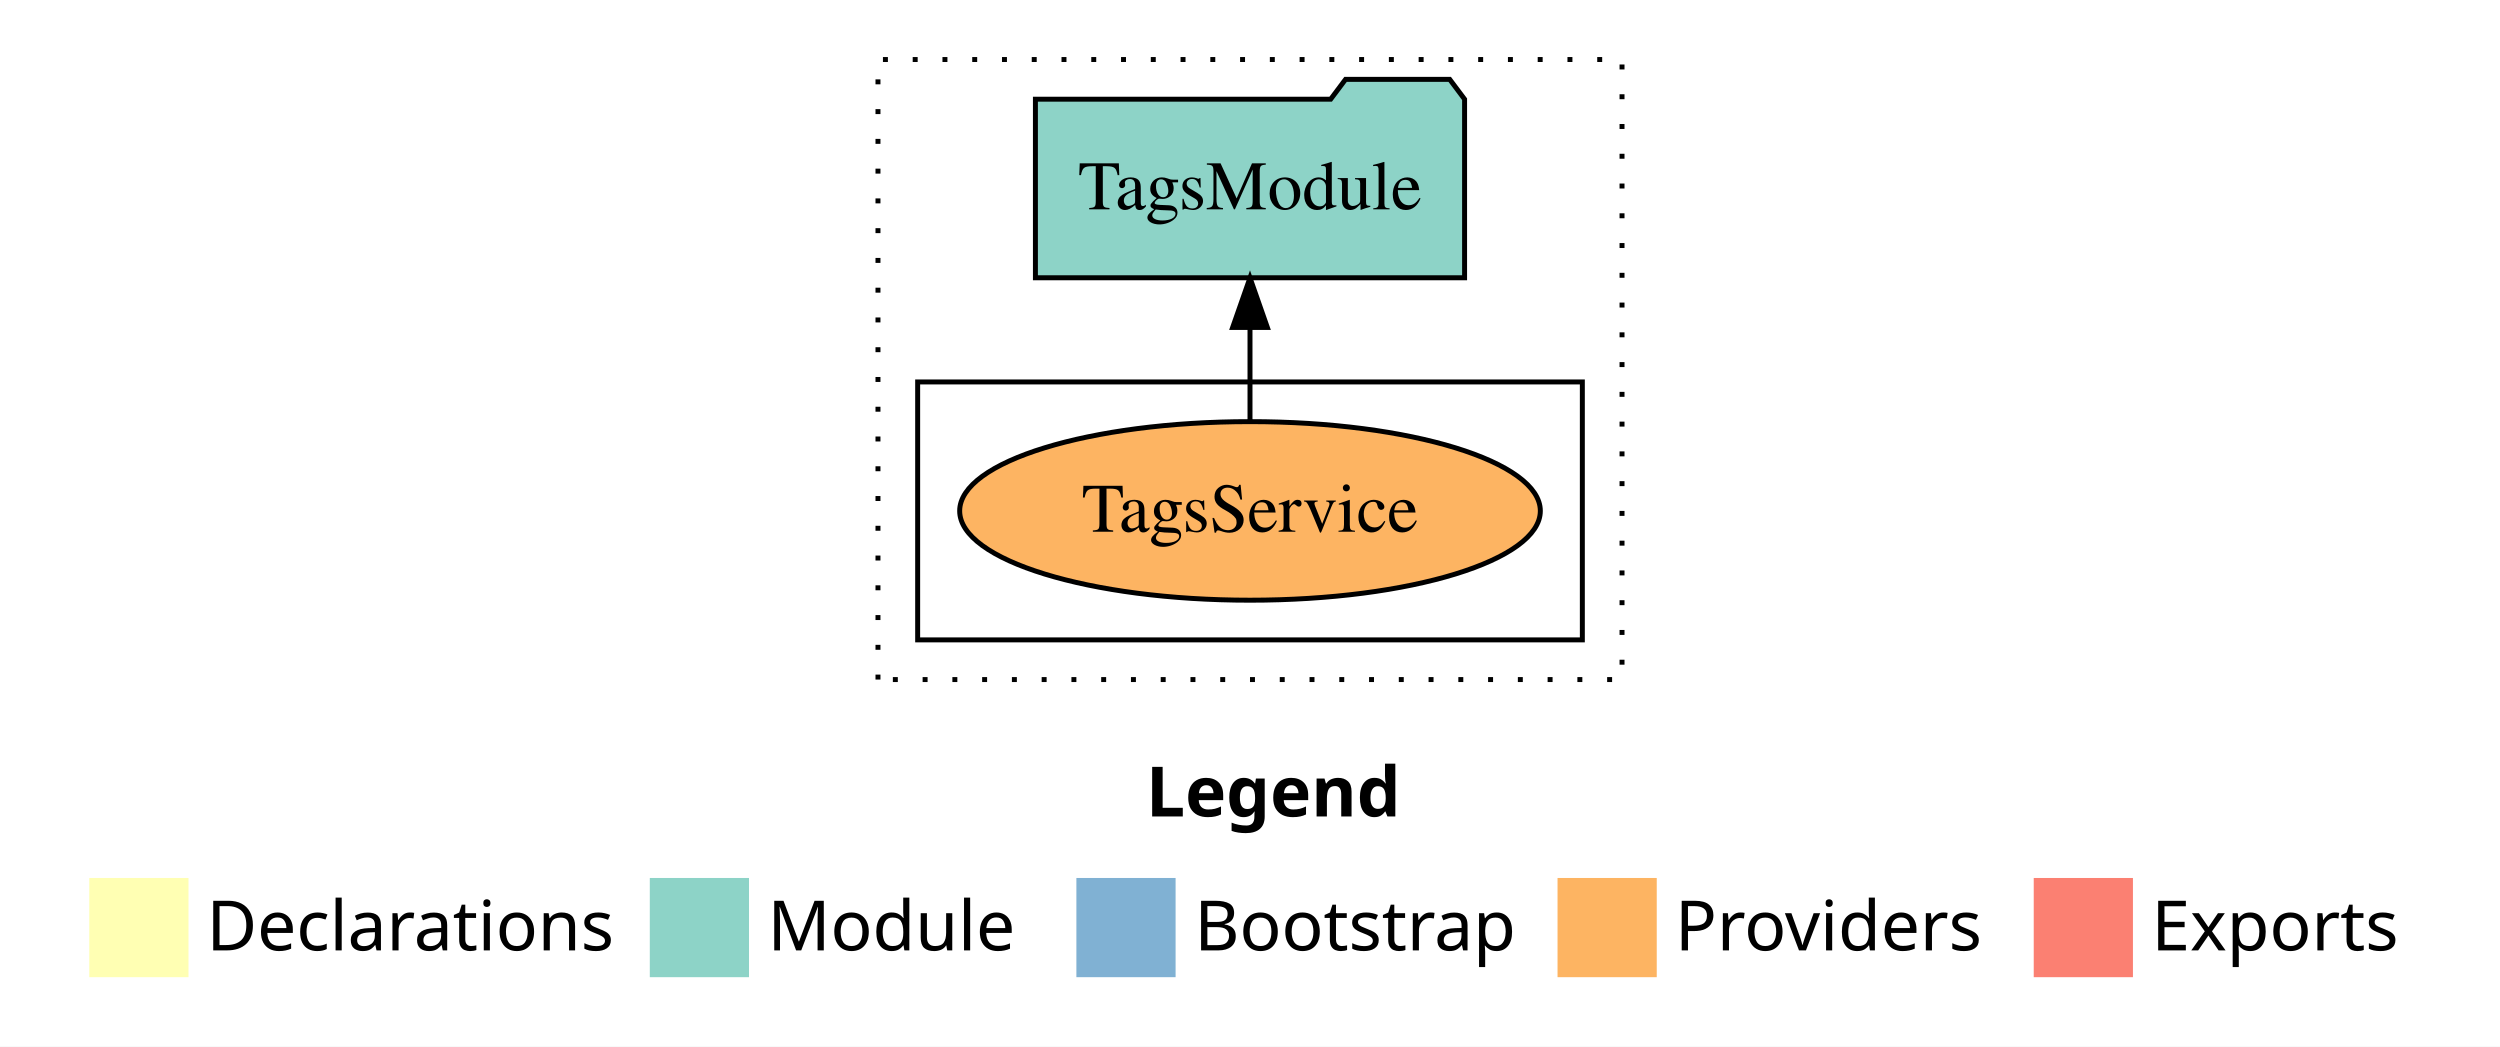
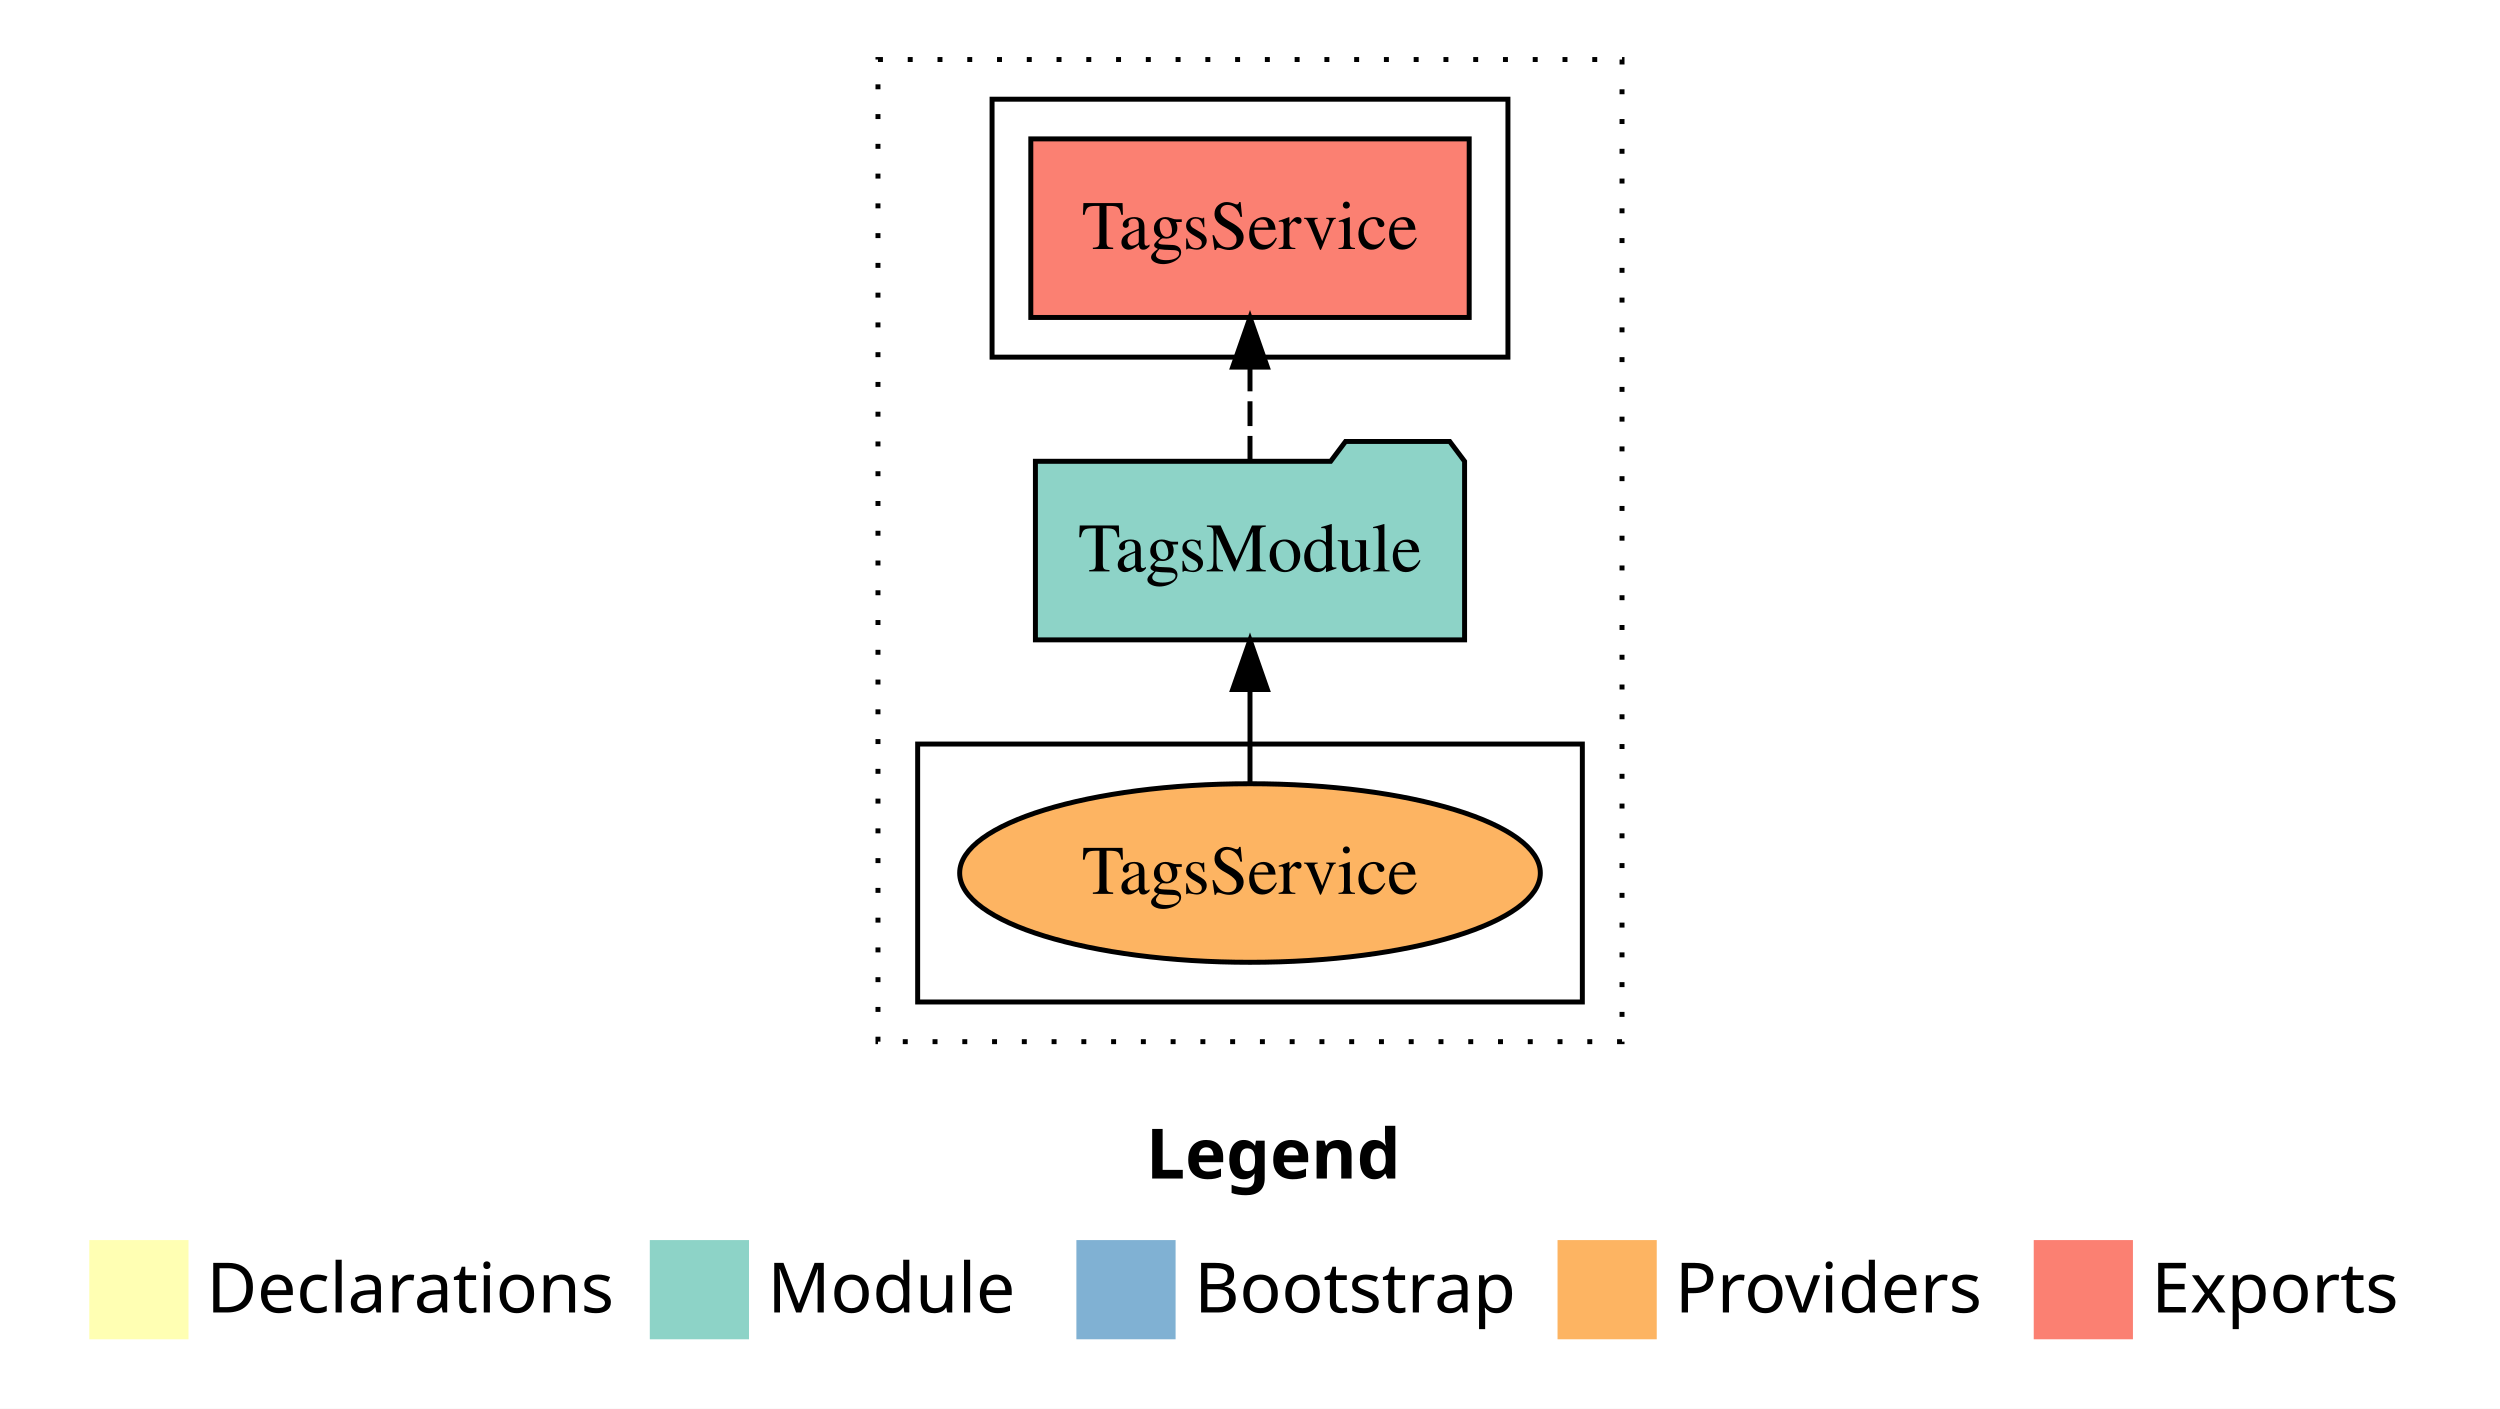
- <svg xmlns="http://www.w3.org/2000/svg" width="504pt" height="211pt" viewBox="0.00 0.00 504.00 211.00">
-   <g id="graph0" class="graph" transform="scale(1 1) rotate(0) translate(4 207)">
-     <polygon fill="white" stroke="transparent" points="-4,4 -4,-207 500,-207 500,4 -4,4" />
+ <svg xmlns="http://www.w3.org/2000/svg" width="504pt" height="284pt" viewBox="0.00 0.00 504.00 284.00">
+   <g id="graph0" class="graph" transform="scale(1 1) rotate(0) translate(4 280)">
+     <polygon fill="white" stroke="transparent" points="-4,4 -4,-280 500,-280 500,4 -4,4" />
    <text text-anchor="start" x="227.01" y="-42.4" font-family="Times-12" font-weight="bold" font-size="14.00">Legend</text>
    <polygon fill="#ffffb3" stroke="transparent" points="14,-10 14,-30 34,-30 34,-10 14,-10" />
    <text text-anchor="start" x="37.63" y="-15.4" font-family="Times-12" font-size="14.00">  Declarations</text>
    <polygon fill="#8dd3c7" stroke="transparent" points="127,-10 127,-30 147,-30 147,-10 127,-10" />
    <text text-anchor="start" x="150.73" y="-15.4" font-family="Times-12" font-size="14.00">  Module</text>
    <polygon fill="#80b1d3" stroke="transparent" points="213,-10 213,-30 233,-30 233,-10 213,-10" />
    <text text-anchor="start" x="236.78" y="-15.4" font-family="Times-12" font-size="14.00">  Bootstrap</text>
    <polygon fill="#fdb462" stroke="transparent" points="310,-10 310,-30 330,-30 330,-10 310,-10" />
    <text text-anchor="start" x="333.67" y="-15.4" font-family="Times-12" font-size="14.00">  Providers</text>
    <polygon fill="#fb8072" stroke="transparent" points="406,-10 406,-30 426,-30 426,-10 406,-10" />
    <text text-anchor="start" x="429.73" y="-15.4" font-family="Times-12" font-size="14.00">  Exports</text>
    <g id="clust1" class="cluster">
-       <polygon fill="none" stroke="black" stroke-dasharray="1,5" points="173,-70 173,-195 323,-195 323,-70 173,-70" />
+       <polygon fill="none" stroke="black" stroke-dasharray="1,5" points="173,-70 173,-268 323,-268 323,-70 173,-70" />
+     </g>
+     <g id="clust4" class="cluster">
+       <polygon fill="none" stroke="black" points="196,-208 196,-260 300,-260 300,-208 196,-208" />
    </g>
    <g id="clust6" class="cluster">
      <polygon fill="none" stroke="black" points="181,-78 181,-130 315,-130 315,-78 181,-78" />
    </g>
    <g id="node1" class="node">
-       <ellipse fill="#fdb462" stroke="black" cx="248" cy="-104" rx="58.53" ry="18" />
-       <text text-anchor="middle" x="248" y="-99.8" font-family="Times,serif" font-size="14.00">TagsService</text>
+       <polygon fill="#fb8072" stroke="black" points="292.19,-252 203.81,-252 203.81,-216 292.19,-216 292.19,-252" />
+       <text text-anchor="middle" x="248" y="-229.8" font-family="Times,serif" font-size="14.00">TagsService </text>
    </g>
    <g id="node2" class="node">
      <polygon fill="#8dd3c7" stroke="black" points="291.26,-187 288.26,-191 267.26,-191 264.26,-187 204.74,-187 204.74,-151 291.26,-151 291.26,-187" />
      <text text-anchor="middle" x="248" y="-164.8" font-family="Times,serif" font-size="14.00">TagsModule</text>
    </g>
    <g id="edge1" class="edge">
+       <path fill="none" stroke="black" stroke-dasharray="5,2" d="M248,-187.11C248,-187.11 248,-205.99 248,-205.99" />
+       <polygon fill="black" stroke="black" points="244.5,-205.99 248,-215.99 251.5,-205.99 244.5,-205.99" />
+     </g>
+     <g id="node3" class="node">
+       <ellipse fill="#fdb462" stroke="black" cx="248" cy="-104" rx="58.53" ry="18" />
+       <text text-anchor="middle" x="248" y="-99.8" font-family="Times,serif" font-size="14.00">TagsService</text>
+     </g>
+     <g id="edge2" class="edge">
      <path fill="none" stroke="black" d="M248,-122.11C248,-122.11 248,-140.99 248,-140.99" />
      <polygon fill="black" stroke="black" points="244.5,-140.99 248,-150.99 251.5,-140.99 244.5,-140.99" />
    </g>
  </g>
</svg>
